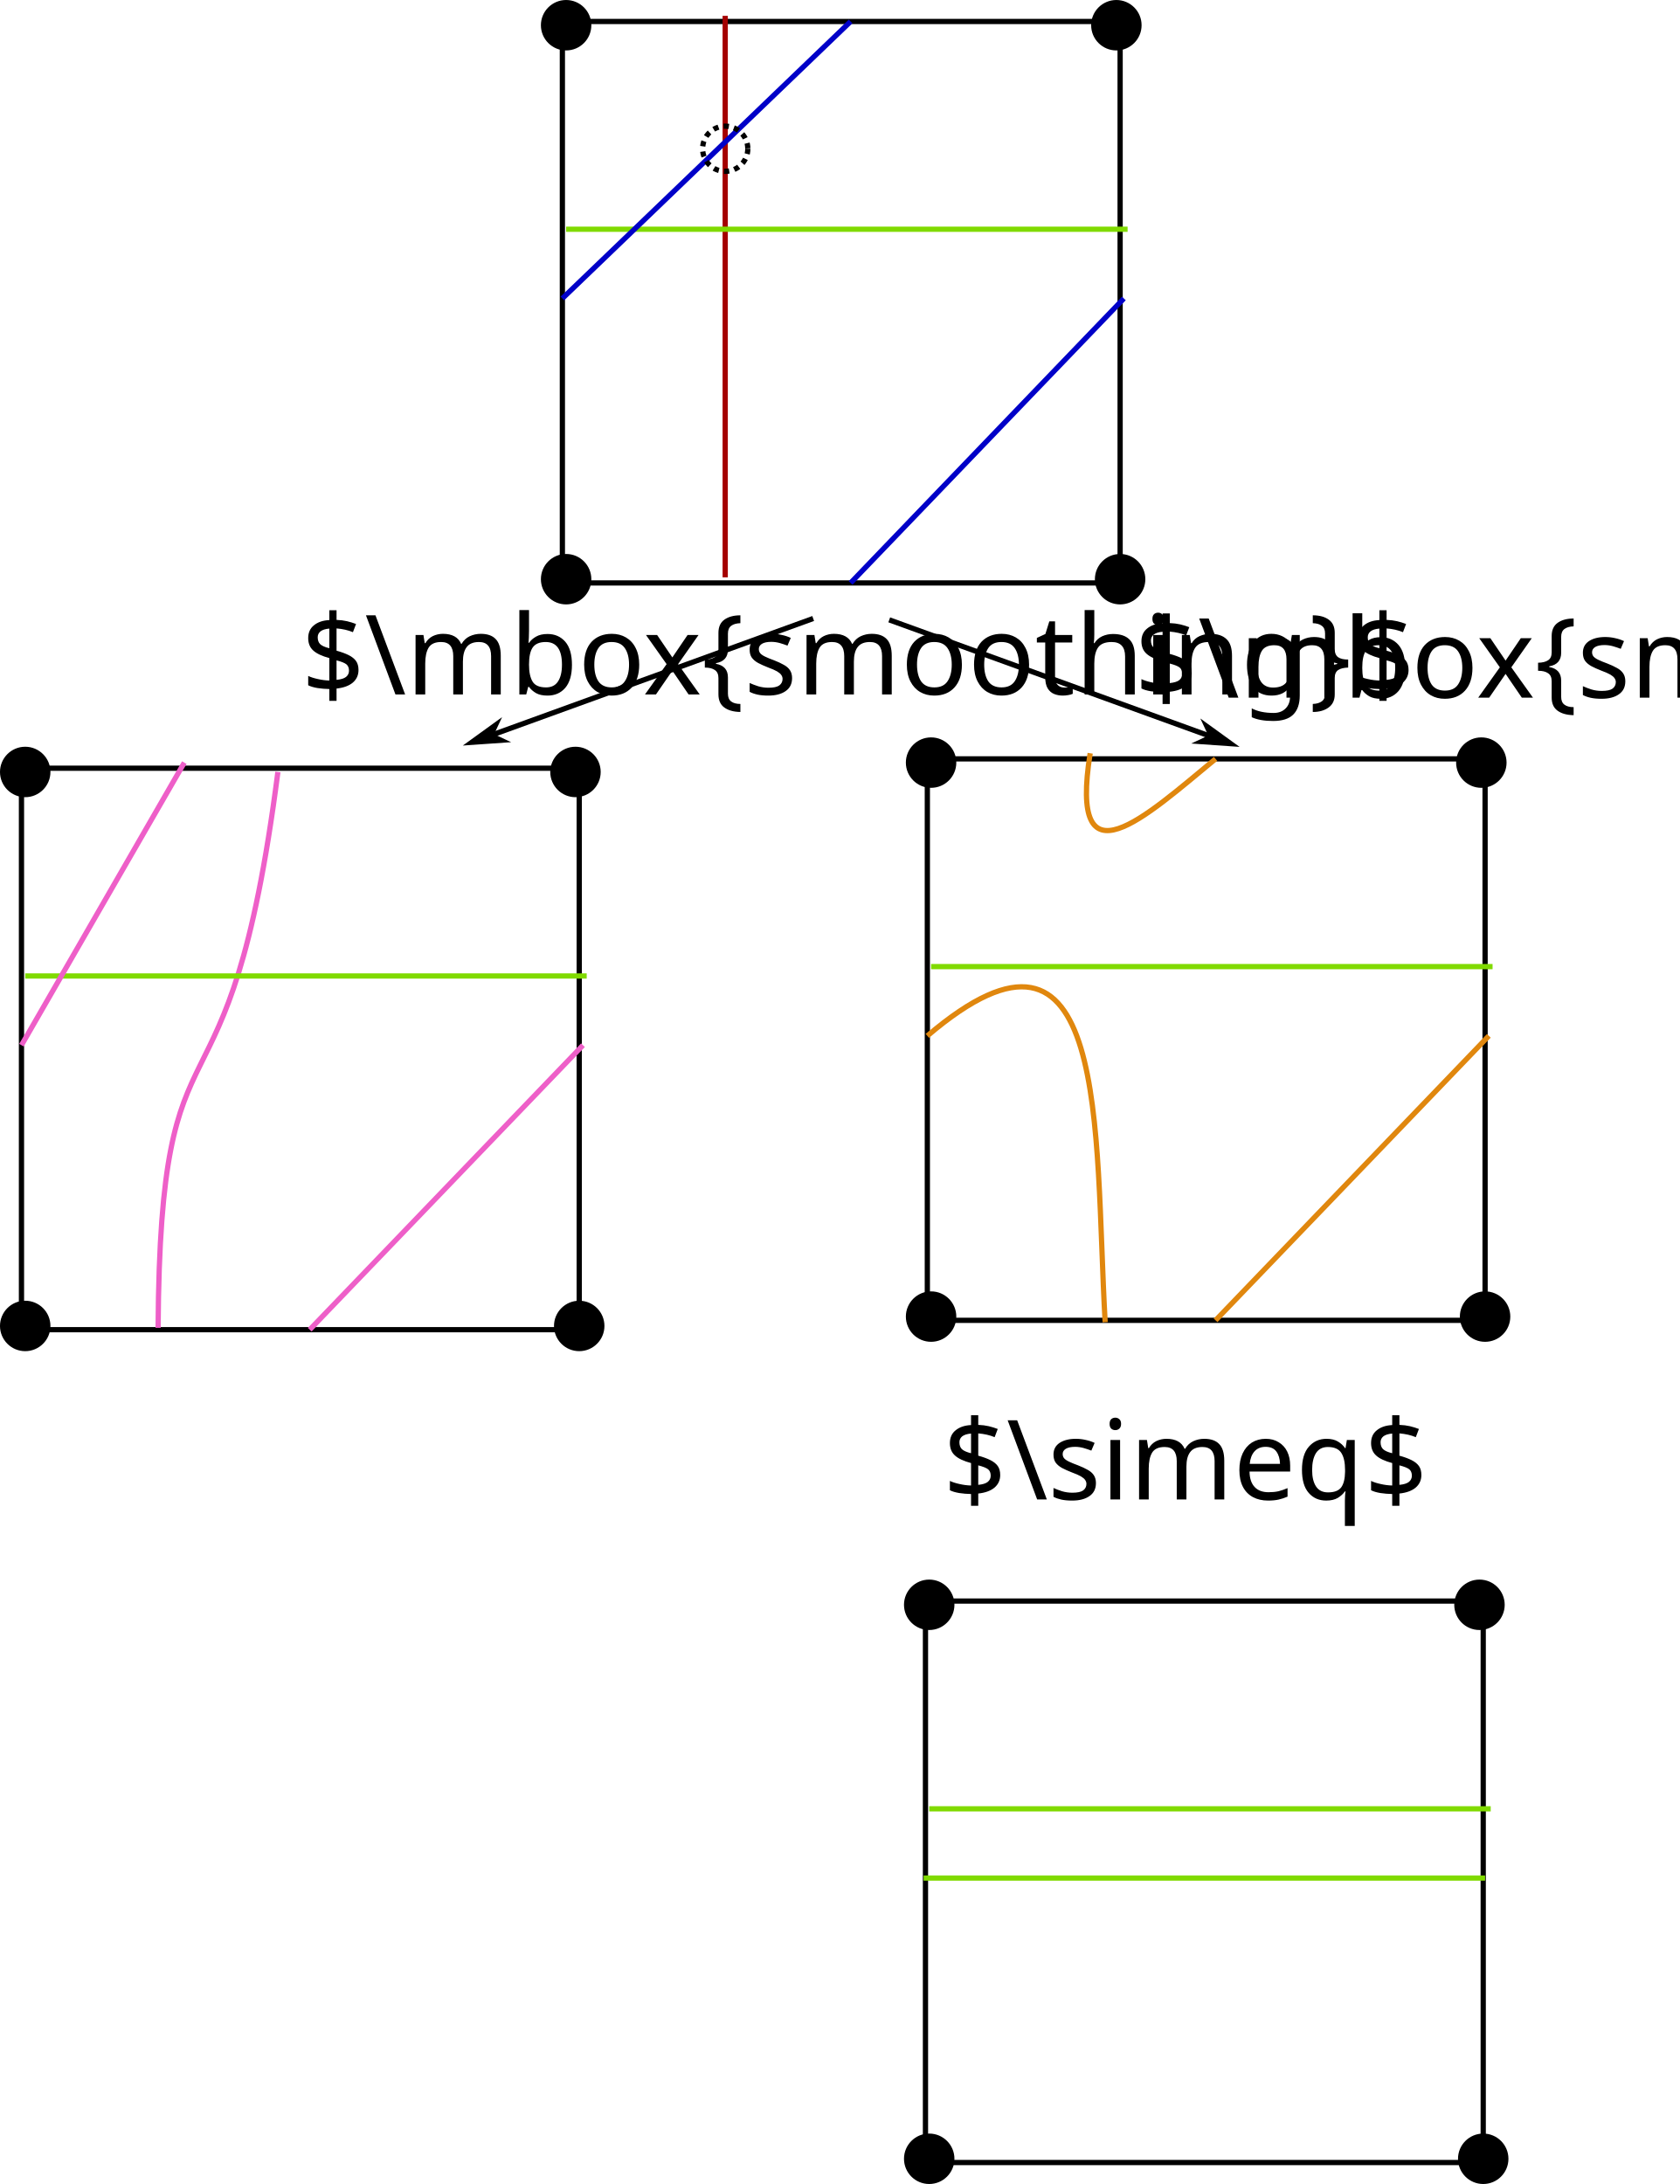
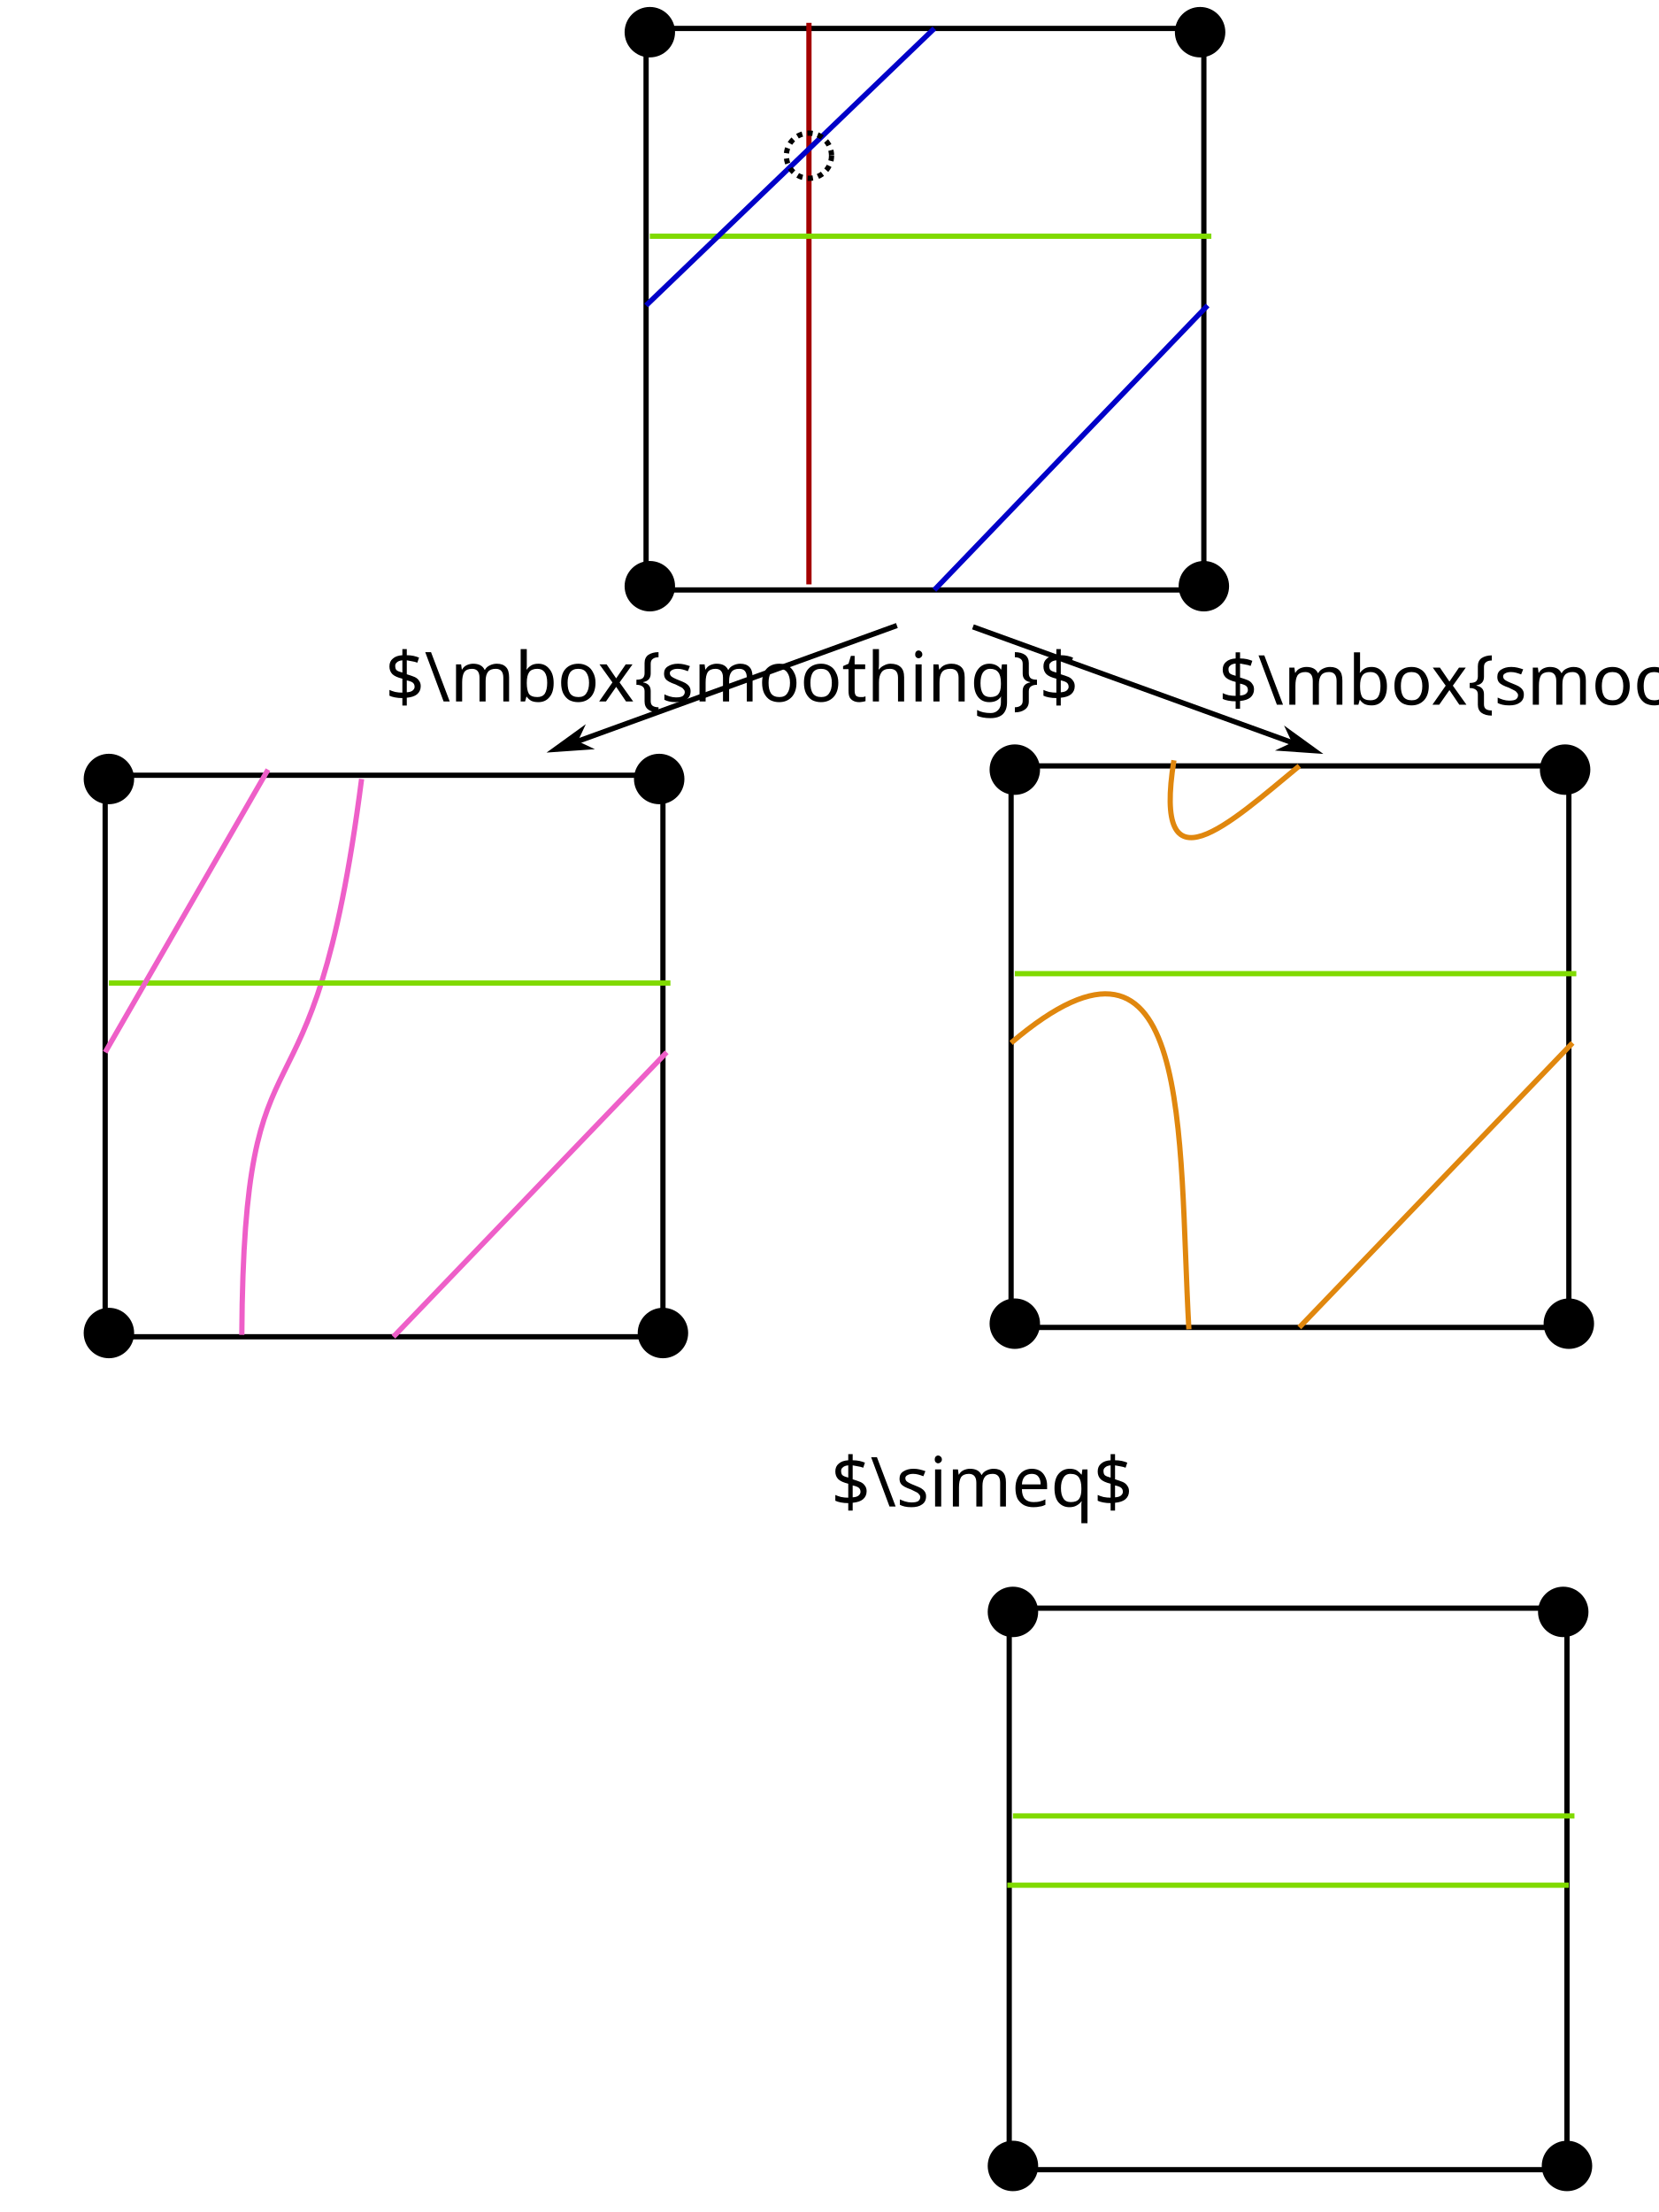
- <svg xmlns="http://www.w3.org/2000/svg" width="160.182mm" height="208.283mm" viewBox="0 0 160.182 208.283" version="1.1" id="svg100222">
+ <svg xmlns="http://www.w3.org/2000/svg" width="3in" height="4in" viewBox="0 0 76.2 101.6" version="1.1" id="svg100222">
  <defs id="defs100219">
    <marker style="overflow:visible" id="Arrow1Mstart" refX="0" refY="0" orient="auto">
      <path transform="matrix(0.4,0,0,0.4,4,0)" style="fill:context-stroke;fill-rule:evenodd;stroke:context-stroke;stroke-width:1pt" d="M 0,0 5,-5 -12.5,0 5,5 Z" id="path2881" />
    </marker>
    <marker style="overflow:visible" id="Arrow1Mstart-0" refX="0" refY="0" orient="auto">
      <path transform="matrix(0.4,0,0,0.4,4,0)" style="fill:context-stroke;fill-rule:evenodd;stroke:context-stroke;stroke-width:1pt" d="M 0,0 5,-5 -12.5,0 5,5 Z" id="path2881-2" />
    </marker>
    <marker style="overflow:visible" id="Arrow1Mstart-0-4" refX="0" refY="0" orient="auto">
      <path transform="matrix(0.4,0,0,0.4,4,0)" style="fill:context-stroke;fill-rule:evenodd;stroke:context-stroke;stroke-width:1pt" d="M 0,0 5,-5 -12.5,0 5,5 Z" id="path2881-2-3" />
    </marker>
  </defs>
  <g id="layer1" transform="translate(-5.448593,-9.553754)">
-     <rect style="fill:none;fill-opacity:0.129;stroke:#000000;stroke-width:0.5;stroke-miterlimit:4;stroke-dasharray:none;stroke-opacity:1" id="rect100248" width="53.189" height="53.546" x="59.079" y="11.602" />
-     <ellipse style="fill:#000000;fill-opacity:1;stroke:#000000;stroke-width:0.5;stroke-miterlimit:4;stroke-dasharray:none;stroke-opacity:1" id="path100453" cx="111.91" cy="11.959" rx="2.155" ry="2.155" />
-     <ellipse style="fill:#000000;fill-opacity:1;stroke:#000000;stroke-width:0.5;stroke-miterlimit:4;stroke-dasharray:none;stroke-opacity:1" id="path100453-6" cx="59.436" cy="64.79" rx="2.155" ry="2.155" />
-     <ellipse style="fill:#000000;fill-opacity:1;stroke:#000000;stroke-width:0.5;stroke-miterlimit:4;stroke-dasharray:none;stroke-opacity:1" id="path100453-1" cx="112.267" cy="64.79" rx="2.155" ry="2.155" />
-     <ellipse style="fill:#000000;fill-opacity:1;stroke:#000000;stroke-width:0.5;stroke-miterlimit:4;stroke-dasharray:none;stroke-opacity:1" id="path100453-8" cx="59.436" cy="11.959" rx="2.155" ry="2.155" />
-     <path style="fill:none;stroke:#a40000;stroke-width:0.5;stroke-linecap:butt;stroke-linejoin:miter;stroke-miterlimit:4;stroke-dasharray:none;stroke-opacity:1" d="m 74.607,11.066 c 0,53.189 0,53.546 0,53.546" id="path100634" />
-     <path style="fill:none;stroke:#80da00;stroke-width:0.5;stroke-linecap:butt;stroke-linejoin:miter;stroke-miterlimit:4;stroke-dasharray:none;stroke-opacity:1" d="m 112.981,31.413 c -53.189,0 -53.546,0 -53.546,0" id="path100634-5" />
-     <path style="fill:none;stroke:#0000c8;stroke-width:0.5;stroke-linecap:butt;stroke-linejoin:miter;stroke-miterlimit:4;stroke-dasharray:none;stroke-opacity:1" d="M 59.079,38.017 86.566,11.602" id="path101695" />
-     <path style="fill:none;stroke:#0000c8;stroke-width:0.5;stroke-linecap:butt;stroke-linejoin:miter;stroke-miterlimit:4;stroke-dasharray:none;stroke-opacity:1" d="M 86.566,65.147 112.624,38.017" id="path101695-8" />
-     <ellipse style="fill:none;fill-opacity:1;stroke:#000000;stroke-width:0.5;stroke-miterlimit:4;stroke-dasharray:0.5, 0.5;stroke-dashoffset:0;stroke-opacity:1" id="path100453-8-7-5" cx="74.607" cy="23.739" rx="2.155" ry="2.155" />
-     <rect style="fill:none;fill-opacity:0.129;stroke:#000000;stroke-width:0.5;stroke-miterlimit:4;stroke-dasharray:none;stroke-opacity:1" id="rect100248-9" width="53.189" height="53.546" x="93.883" y="81.925" />
-     <ellipse style="fill:#000000;fill-opacity:1;stroke:#000000;stroke-width:0.5;stroke-miterlimit:4;stroke-dasharray:none;stroke-opacity:1" id="path100453-2" cx="146.715" cy="82.282" rx="2.155" ry="2.155" />
-     <ellipse style="fill:#000000;fill-opacity:1;stroke:#000000;stroke-width:0.5;stroke-miterlimit:4;stroke-dasharray:none;stroke-opacity:1" id="path100453-6-6" cx="94.24" cy="135.114" rx="2.155" ry="2.155" />
-     <ellipse style="fill:#000000;fill-opacity:1;stroke:#000000;stroke-width:0.5;stroke-miterlimit:4;stroke-dasharray:none;stroke-opacity:1" id="path100453-1-3" cx="147.072" cy="135.114" rx="2.155" ry="2.155" />
-     <ellipse style="fill:#000000;fill-opacity:1;stroke:#000000;stroke-width:0.5;stroke-miterlimit:4;stroke-dasharray:none;stroke-opacity:1" id="path100453-8-0" cx="94.24" cy="82.282" rx="2.155" ry="2.155" />
-     <path style="fill:none;stroke:#e0870e;stroke-width:0.5;stroke-linecap:butt;stroke-linejoin:miter;stroke-miterlimit:4;stroke-dasharray:none;stroke-opacity:1" d="m 109.412,81.389 c -2.069,12.926 5.269,6.049 11.959,0.535" id="path100634-6" />
-     <path style="fill:none;stroke:#80da00;stroke-width:0.5;stroke-linecap:butt;stroke-linejoin:miter;stroke-miterlimit:4;stroke-dasharray:none;stroke-opacity:1" d="m 147.786,101.737 c -53.189,0 -53.546,0 -53.546,0" id="path100634-5-4" />
-     <path style="fill:none;stroke:#e0870e;stroke-width:0.5;stroke-linecap:butt;stroke-linejoin:miter;stroke-miterlimit:4;stroke-dasharray:none;stroke-opacity:1" d="M 93.883,108.341 C 111.362,93.462 109.791,117.212 110.84,135.649" id="path101695-5" />
-     <path style="fill:none;stroke:#e0870e;stroke-width:0.5;stroke-linecap:butt;stroke-linejoin:miter;stroke-miterlimit:4;stroke-dasharray:none;stroke-opacity:1" d="m 121.37,135.471 26.059,-27.13" id="path101695-8-5" />
-     <rect style="fill:none;fill-opacity:0.129;stroke:#000000;stroke-width:0.5;stroke-miterlimit:4;stroke-dasharray:none;stroke-opacity:1" id="rect100248-9-6" width="53.189" height="53.546" x="93.705" y="162.243" />
-     <ellipse style="fill:#000000;fill-opacity:1;stroke:#000000;stroke-width:0.5;stroke-miterlimit:4;stroke-dasharray:none;stroke-opacity:1" id="path100453-2-5" cx="146.537" cy="162.6" rx="2.155" ry="2.155" />
-     <ellipse style="fill:#000000;fill-opacity:1;stroke:#000000;stroke-width:0.5;stroke-miterlimit:4;stroke-dasharray:none;stroke-opacity:1" id="path100453-6-6-0" cx="94.062" cy="215.432" rx="2.155" ry="2.155" />
-     <ellipse style="fill:#000000;fill-opacity:1;stroke:#000000;stroke-width:0.5;stroke-miterlimit:4;stroke-dasharray:none;stroke-opacity:1" id="path100453-1-3-9" cx="146.894" cy="215.432" rx="2.155" ry="2.155" />
-     <ellipse style="fill:#000000;fill-opacity:1;stroke:#000000;stroke-width:0.5;stroke-miterlimit:4;stroke-dasharray:none;stroke-opacity:1" id="path100453-8-0-4" cx="94.062" cy="162.6" rx="2.155" ry="2.155" />
-     <path style="fill:none;stroke:#80da00;stroke-width:0.5;stroke-linecap:butt;stroke-linejoin:miter;stroke-miterlimit:4;stroke-dasharray:none;stroke-opacity:1" d="m 147.608,182.055 c -53.189,0 -53.546,0 -53.546,0" id="path100634-5-4-2" />
-     <path style="fill:none;stroke:#80da00;stroke-width:0.5;stroke-linecap:butt;stroke-linejoin:miter;stroke-miterlimit:4;stroke-dasharray:none;stroke-opacity:1" d="m 147.072,188.659 c -53.189,0 -53.546,0 -53.546,0" id="path100634-5-4-2-1" />
-     <rect style="fill:none;fill-opacity:0.129;stroke:#000000;stroke-width:0.5;stroke-miterlimit:4;stroke-dasharray:none;stroke-opacity:1" id="rect100248-1" width="53.189" height="53.546" x="7.496" y="82.817" />
-     <ellipse style="fill:#000000;fill-opacity:1;stroke:#000000;stroke-width:0.5;stroke-miterlimit:4;stroke-dasharray:none;stroke-opacity:1" id="path100453-7" cx="60.328" cy="83.174" rx="2.155" ry="2.155" />
-     <ellipse style="fill:#000000;fill-opacity:1;stroke:#000000;stroke-width:0.5;stroke-miterlimit:4;stroke-dasharray:none;stroke-opacity:1" id="path100453-6-7" cx="7.853" cy="136.006" rx="2.155" ry="2.155" />
-     <ellipse style="fill:#000000;fill-opacity:1;stroke:#000000;stroke-width:0.5;stroke-miterlimit:4;stroke-dasharray:none;stroke-opacity:1" id="path100453-1-2" cx="60.685" cy="136.006" rx="2.155" ry="2.155" />
-     <ellipse style="fill:#000000;fill-opacity:1;stroke:#000000;stroke-width:0.5;stroke-miterlimit:4;stroke-dasharray:none;stroke-opacity:1" id="path100453-8-3" cx="7.853" cy="83.174" rx="2.155" ry="2.155" />
-     <path style="fill:none;stroke:#ee5fc8;stroke-width:0.5;stroke-linecap:butt;stroke-linejoin:miter;stroke-miterlimit:4;stroke-dasharray:none;stroke-opacity:1" d="M 31.949,83.174 C 27.23,119.9 20.726,103.322 20.526,136.184" id="path100634-7" />
-     <path style="fill:none;stroke:#80da00;stroke-width:0.5;stroke-linecap:butt;stroke-linejoin:miter;stroke-miterlimit:4;stroke-dasharray:none;stroke-opacity:1" d="m 61.399,102.629 c -53.189,0 -53.546,0 -53.546,0" id="path100634-5-5" />
-     <path style="fill:none;stroke:#ee5fc8;stroke-width:0.5;stroke-linecap:butt;stroke-linejoin:miter;stroke-miterlimit:4;stroke-dasharray:none;stroke-opacity:1" d="M 7.496,109.233 23.025,82.282" id="path101695-88" />
-     <path style="fill:none;stroke:#ee5fc8;stroke-width:0.5;stroke-linecap:butt;stroke-linejoin:miter;stroke-miterlimit:4;stroke-dasharray:none;stroke-opacity:1" d="M 34.983,136.363 61.042,109.233" id="path101695-8-3" />
-     <path style="fill:none;stroke:#000000;stroke-width:0.5;stroke-linecap:butt;stroke-linejoin:miter;stroke-miterlimit:4;stroke-dasharray:none;stroke-opacity:1;marker-start:url(#Arrow1Mstart)" d="M 50.511,80.319 82.996,68.538" id="path107026" />
-     <path style="fill:none;stroke:#000000;stroke-width:0.5;stroke-linecap:butt;stroke-linejoin:miter;stroke-miterlimit:4;stroke-dasharray:none;stroke-opacity:1;marker-start:url(#Arrow1Mstart-0)" d="M 122.735,80.447 90.25,68.667" id="path107026-5" />
-     <text xml:space="preserve" style="font-size:10.583px;line-height:1.25;font-family:sans-serif;letter-spacing:0px;word-spacing:0px;stroke-width:0.265" x="34.183" y="75.783" id="text107965">
-       <tspan id="tspan107963" style="stroke-width:0.265" x="34.183" y="75.783">$\mbox{smoothing}$</tspan>
+     <rect style="fill:none;fill-opacity:0.129;stroke:#000000;stroke-width:0.241;stroke-miterlimit:4;stroke-dasharray:none;stroke-opacity:1" id="rect100248" width="25.619" height="25.791" x="35.124" y="10.86" />
+     <ellipse style="fill:#000000;fill-opacity:1;stroke:#000000;stroke-width:0.241;stroke-miterlimit:4;stroke-dasharray:none;stroke-opacity:1" id="path100453" cx="60.571" cy="11.032" rx="1.038" ry="1.038" />
+     <ellipse style="fill:#000000;fill-opacity:1;stroke:#000000;stroke-width:0.241;stroke-miterlimit:4;stroke-dasharray:none;stroke-opacity:1" id="path100453-6" cx="35.296" cy="36.479" rx="1.038" ry="1.038" />
+     <ellipse style="fill:#000000;fill-opacity:1;stroke:#000000;stroke-width:0.241;stroke-miterlimit:4;stroke-dasharray:none;stroke-opacity:1" id="path100453-1" cx="60.743" cy="36.479" rx="1.038" ry="1.038" />
+     <ellipse style="fill:#000000;fill-opacity:1;stroke:#000000;stroke-width:0.241;stroke-miterlimit:4;stroke-dasharray:none;stroke-opacity:1" id="path100453-8" cx="35.296" cy="11.032" rx="1.038" ry="1.038" />
+     <path style="fill:none;stroke:#a40000;stroke-width:0.241;stroke-linecap:butt;stroke-linejoin:miter;stroke-miterlimit:4;stroke-dasharray:none;stroke-opacity:1" d="m 42.604,10.603 c 0,25.619 0,25.791 0,25.791" id="path100634" />
+     <path style="fill:none;stroke:#80da00;stroke-width:0.241;stroke-linecap:butt;stroke-linejoin:miter;stroke-miterlimit:4;stroke-dasharray:none;stroke-opacity:1" d="m 61.087,20.403 c -25.619,0 -25.791,0 -25.791,0" id="path100634-5" />
+     <path style="fill:none;stroke:#0000c8;stroke-width:0.241;stroke-linecap:butt;stroke-linejoin:miter;stroke-miterlimit:4;stroke-dasharray:none;stroke-opacity:1" d="M 35.124,23.584 48.364,10.86" id="path101695" />
+     <path style="fill:none;stroke:#0000c8;stroke-width:0.241;stroke-linecap:butt;stroke-linejoin:miter;stroke-miterlimit:4;stroke-dasharray:none;stroke-opacity:1" d="M 48.364,36.651 60.915,23.584" id="path101695-8" />
+     <ellipse style="fill:none;fill-opacity:1;stroke:#000000;stroke-width:0.241;stroke-miterlimit:4;stroke-dasharray:0.241, 0.241;stroke-dashoffset:0;stroke-opacity:1" id="path100453-8-7-5" cx="42.604" cy="16.706" rx="1.038" ry="1.038" />
+     <rect style="fill:none;fill-opacity:0.129;stroke:#000000;stroke-width:0.241;stroke-miterlimit:4;stroke-dasharray:none;stroke-opacity:1" id="rect100248-9" width="25.619" height="25.791" x="51.889" y="44.733" />
+     <ellipse style="fill:#000000;fill-opacity:1;stroke:#000000;stroke-width:0.241;stroke-miterlimit:4;stroke-dasharray:none;stroke-opacity:1" id="path100453-2" cx="77.336" cy="44.904" rx="1.038" ry="1.038" />
+     <ellipse style="fill:#000000;fill-opacity:1;stroke:#000000;stroke-width:0.241;stroke-miterlimit:4;stroke-dasharray:none;stroke-opacity:1" id="path100453-6-6" cx="52.06" cy="70.352" rx="1.038" ry="1.038" />
+     <ellipse style="fill:#000000;fill-opacity:1;stroke:#000000;stroke-width:0.241;stroke-miterlimit:4;stroke-dasharray:none;stroke-opacity:1" id="path100453-1-3" cx="77.507" cy="70.352" rx="1.038" ry="1.038" />
+     <ellipse style="fill:#000000;fill-opacity:1;stroke:#000000;stroke-width:0.241;stroke-miterlimit:4;stroke-dasharray:none;stroke-opacity:1" id="path100453-8-0" cx="52.06" cy="44.904" rx="1.038" ry="1.038" />
+     <path style="fill:none;stroke:#e0870e;stroke-width:0.241;stroke-linecap:butt;stroke-linejoin:miter;stroke-miterlimit:4;stroke-dasharray:none;stroke-opacity:1" d="m 59.368,44.475 c -0.997,6.226 2.538,2.914 5.76,0.258" id="path100634-6" />
+     <path style="fill:none;stroke:#80da00;stroke-width:0.241;stroke-linecap:butt;stroke-linejoin:miter;stroke-miterlimit:4;stroke-dasharray:none;stroke-opacity:1" d="m 77.851,54.275 c -25.619,0 -25.791,0 -25.791,0" id="path100634-5-4" />
+     <path style="fill:none;stroke:#e0870e;stroke-width:0.241;stroke-linecap:butt;stroke-linejoin:miter;stroke-miterlimit:4;stroke-dasharray:none;stroke-opacity:1" d="m 51.889,57.456 c 8.419,-7.166 7.662,4.273 8.167,13.153" id="path101695-5" />
+     <path style="fill:none;stroke:#e0870e;stroke-width:0.241;stroke-linecap:butt;stroke-linejoin:miter;stroke-miterlimit:4;stroke-dasharray:none;stroke-opacity:1" d="M 65.128,70.523 77.679,57.456" id="path101695-8-5" />
+     <rect style="fill:none;fill-opacity:0.129;stroke:#000000;stroke-width:0.241;stroke-miterlimit:4;stroke-dasharray:none;stroke-opacity:1" id="rect100248-9-6" width="25.619" height="25.791" x="51.803" y="83.419" />
+     <ellipse style="fill:#000000;fill-opacity:1;stroke:#000000;stroke-width:0.241;stroke-miterlimit:4;stroke-dasharray:none;stroke-opacity:1" id="path100453-2-5" cx="77.25" cy="83.591" rx="1.038" ry="1.038" />
+     <ellipse style="fill:#000000;fill-opacity:1;stroke:#000000;stroke-width:0.241;stroke-miterlimit:4;stroke-dasharray:none;stroke-opacity:1" id="path100453-6-6-0" cx="51.974" cy="109.038" rx="1.038" ry="1.038" />
+     <ellipse style="fill:#000000;fill-opacity:1;stroke:#000000;stroke-width:0.241;stroke-miterlimit:4;stroke-dasharray:none;stroke-opacity:1" id="path100453-1-3-9" cx="77.422" cy="109.038" rx="1.038" ry="1.038" />
+     <ellipse style="fill:#000000;fill-opacity:1;stroke:#000000;stroke-width:0.241;stroke-miterlimit:4;stroke-dasharray:none;stroke-opacity:1" id="path100453-8-0-4" cx="51.974" cy="83.591" rx="1.038" ry="1.038" />
+     <path style="fill:none;stroke:#80da00;stroke-width:0.241;stroke-linecap:butt;stroke-linejoin:miter;stroke-miterlimit:4;stroke-dasharray:none;stroke-opacity:1" d="m 77.765,92.962 c -25.619,0 -25.791,0 -25.791,0" id="path100634-5-4-2" />
+     <path style="fill:none;stroke:#80da00;stroke-width:0.241;stroke-linecap:butt;stroke-linejoin:miter;stroke-miterlimit:4;stroke-dasharray:none;stroke-opacity:1" d="m 77.507,96.142 c -25.619,0 -25.791,0 -25.791,0" id="path100634-5-4-2-1" />
+     <rect style="fill:none;fill-opacity:0.129;stroke:#000000;stroke-width:0.241;stroke-miterlimit:4;stroke-dasharray:none;stroke-opacity:1" id="rect100248-1" width="25.619" height="25.791" x="10.279" y="45.162" />
+     <ellipse style="fill:#000000;fill-opacity:1;stroke:#000000;stroke-width:0.241;stroke-miterlimit:4;stroke-dasharray:none;stroke-opacity:1" id="path100453-7" cx="35.726" cy="45.334" rx="1.038" ry="1.038" />
+     <ellipse style="fill:#000000;fill-opacity:1;stroke:#000000;stroke-width:0.241;stroke-miterlimit:4;stroke-dasharray:none;stroke-opacity:1" id="path100453-6-7" cx="10.451" cy="70.781" rx="1.038" ry="1.038" />
+     <ellipse style="fill:#000000;fill-opacity:1;stroke:#000000;stroke-width:0.241;stroke-miterlimit:4;stroke-dasharray:none;stroke-opacity:1" id="path100453-1-2" cx="35.898" cy="70.781" rx="1.038" ry="1.038" />
+     <ellipse style="fill:#000000;fill-opacity:1;stroke:#000000;stroke-width:0.241;stroke-miterlimit:4;stroke-dasharray:none;stroke-opacity:1" id="path100453-8-3" cx="10.451" cy="45.334" rx="1.038" ry="1.038" />
+     <path style="fill:none;stroke:#ee5fc8;stroke-width:0.241;stroke-linecap:butt;stroke-linejoin:miter;stroke-miterlimit:4;stroke-dasharray:none;stroke-opacity:1" d="m 22.057,45.334 c -2.273,17.69 -5.406,9.704 -5.502,25.533" id="path100634-7" />
+     <path style="fill:none;stroke:#80da00;stroke-width:0.241;stroke-linecap:butt;stroke-linejoin:miter;stroke-miterlimit:4;stroke-dasharray:none;stroke-opacity:1" d="m 36.242,54.705 c -25.619,0 -25.791,0 -25.791,0" id="path100634-5-5" />
+     <path style="fill:none;stroke:#ee5fc8;stroke-width:0.241;stroke-linecap:butt;stroke-linejoin:miter;stroke-miterlimit:4;stroke-dasharray:none;stroke-opacity:1" d="M 10.279,57.886 17.759,44.904" id="path101695-88" />
+     <path style="fill:none;stroke:#ee5fc8;stroke-width:0.241;stroke-linecap:butt;stroke-linejoin:miter;stroke-miterlimit:4;stroke-dasharray:none;stroke-opacity:1" d="M 23.518,70.953 36.07,57.886" id="path101695-8-3" />
+     <path style="fill:none;stroke:#000000;stroke-width:0.241;stroke-linecap:butt;stroke-linejoin:miter;stroke-miterlimit:4;stroke-dasharray:none;stroke-opacity:1;marker-start:url(#Arrow1Mstart)" d="M 30.998,43.959 46.644,38.285" id="path107026" />
+     <path style="fill:none;stroke:#000000;stroke-width:0.241;stroke-linecap:butt;stroke-linejoin:miter;stroke-miterlimit:4;stroke-dasharray:none;stroke-opacity:1;marker-start:url(#Arrow1Mstart-0)" d="M 65.785,44.02 50.138,38.346" id="path107026-5" />
+     <text xml:space="preserve" style="font-size:3.175px;line-height:1.25;font-family:sans-serif;letter-spacing:0px;word-spacing:0px;stroke-width:0.127" x="23.133" y="41.774" id="text107965">
+       <tspan id="tspan107963" style="stroke-width:0.127;font-size:3.175px" x="23.133" y="41.774">$\mbox{smoothing}$</tspan>
    </text>
-     <text xml:space="preserve" style="font-size:10.583px;line-height:1.25;font-family:sans-serif;letter-spacing:0px;word-spacing:0px;stroke-width:0.265" x="113.643" y="76.085" id="text107965-3">
-       <tspan id="tspan107963-8" style="stroke-width:0.265" x="113.643" y="76.085">$\mbox{smoothing}$</tspan>
+     <text xml:space="preserve" style="font-size:3.175px;line-height:1.25;font-family:sans-serif;letter-spacing:0px;word-spacing:0px;stroke-width:0.127" x="61.406" y="41.92" id="text107965-3">
+       <tspan id="tspan107963-8" style="stroke-width:0.127;font-size:3.175px" x="61.406" y="41.92">$\mbox{smoothing}$</tspan>
    </text>
-     <text xml:space="preserve" style="font-size:10.583px;line-height:1.25;font-family:sans-serif;letter-spacing:0px;word-spacing:0px;stroke-width:0.265" x="95.378" y="152.55" id="text107965-38">
-       <tspan id="tspan107963-3" style="stroke-width:0.265" x="95.378" y="152.55">$\simeq$</tspan>
+     <text xml:space="preserve" style="font-size:3.175px;line-height:1.25;font-family:sans-serif;letter-spacing:0px;word-spacing:0px;stroke-width:0.127;text-anchor:middle;text-align:center" x="59.859" y="78.75" id="text107965-38">
+       <tspan id="tspan107963-3" style="font-size:3.175px;stroke-width:0.127;text-anchor:middle;text-align:center" x="52.608" y="78.75">$\simeq$</tspan>
    </text>
-     <path style="fill:none;stroke:#000000;stroke-width:0.265px;stroke-linecap:butt;stroke-linejoin:miter;stroke-opacity:1" d="M 72.082,38.706 Z" id="path115755" />
+     <path style="fill:none;stroke:#000000;stroke-width:0.127px;stroke-linecap:butt;stroke-linejoin:miter;stroke-opacity:1" d="M 41.387,23.915 Z" id="path115755" />
  </g>
</svg>
